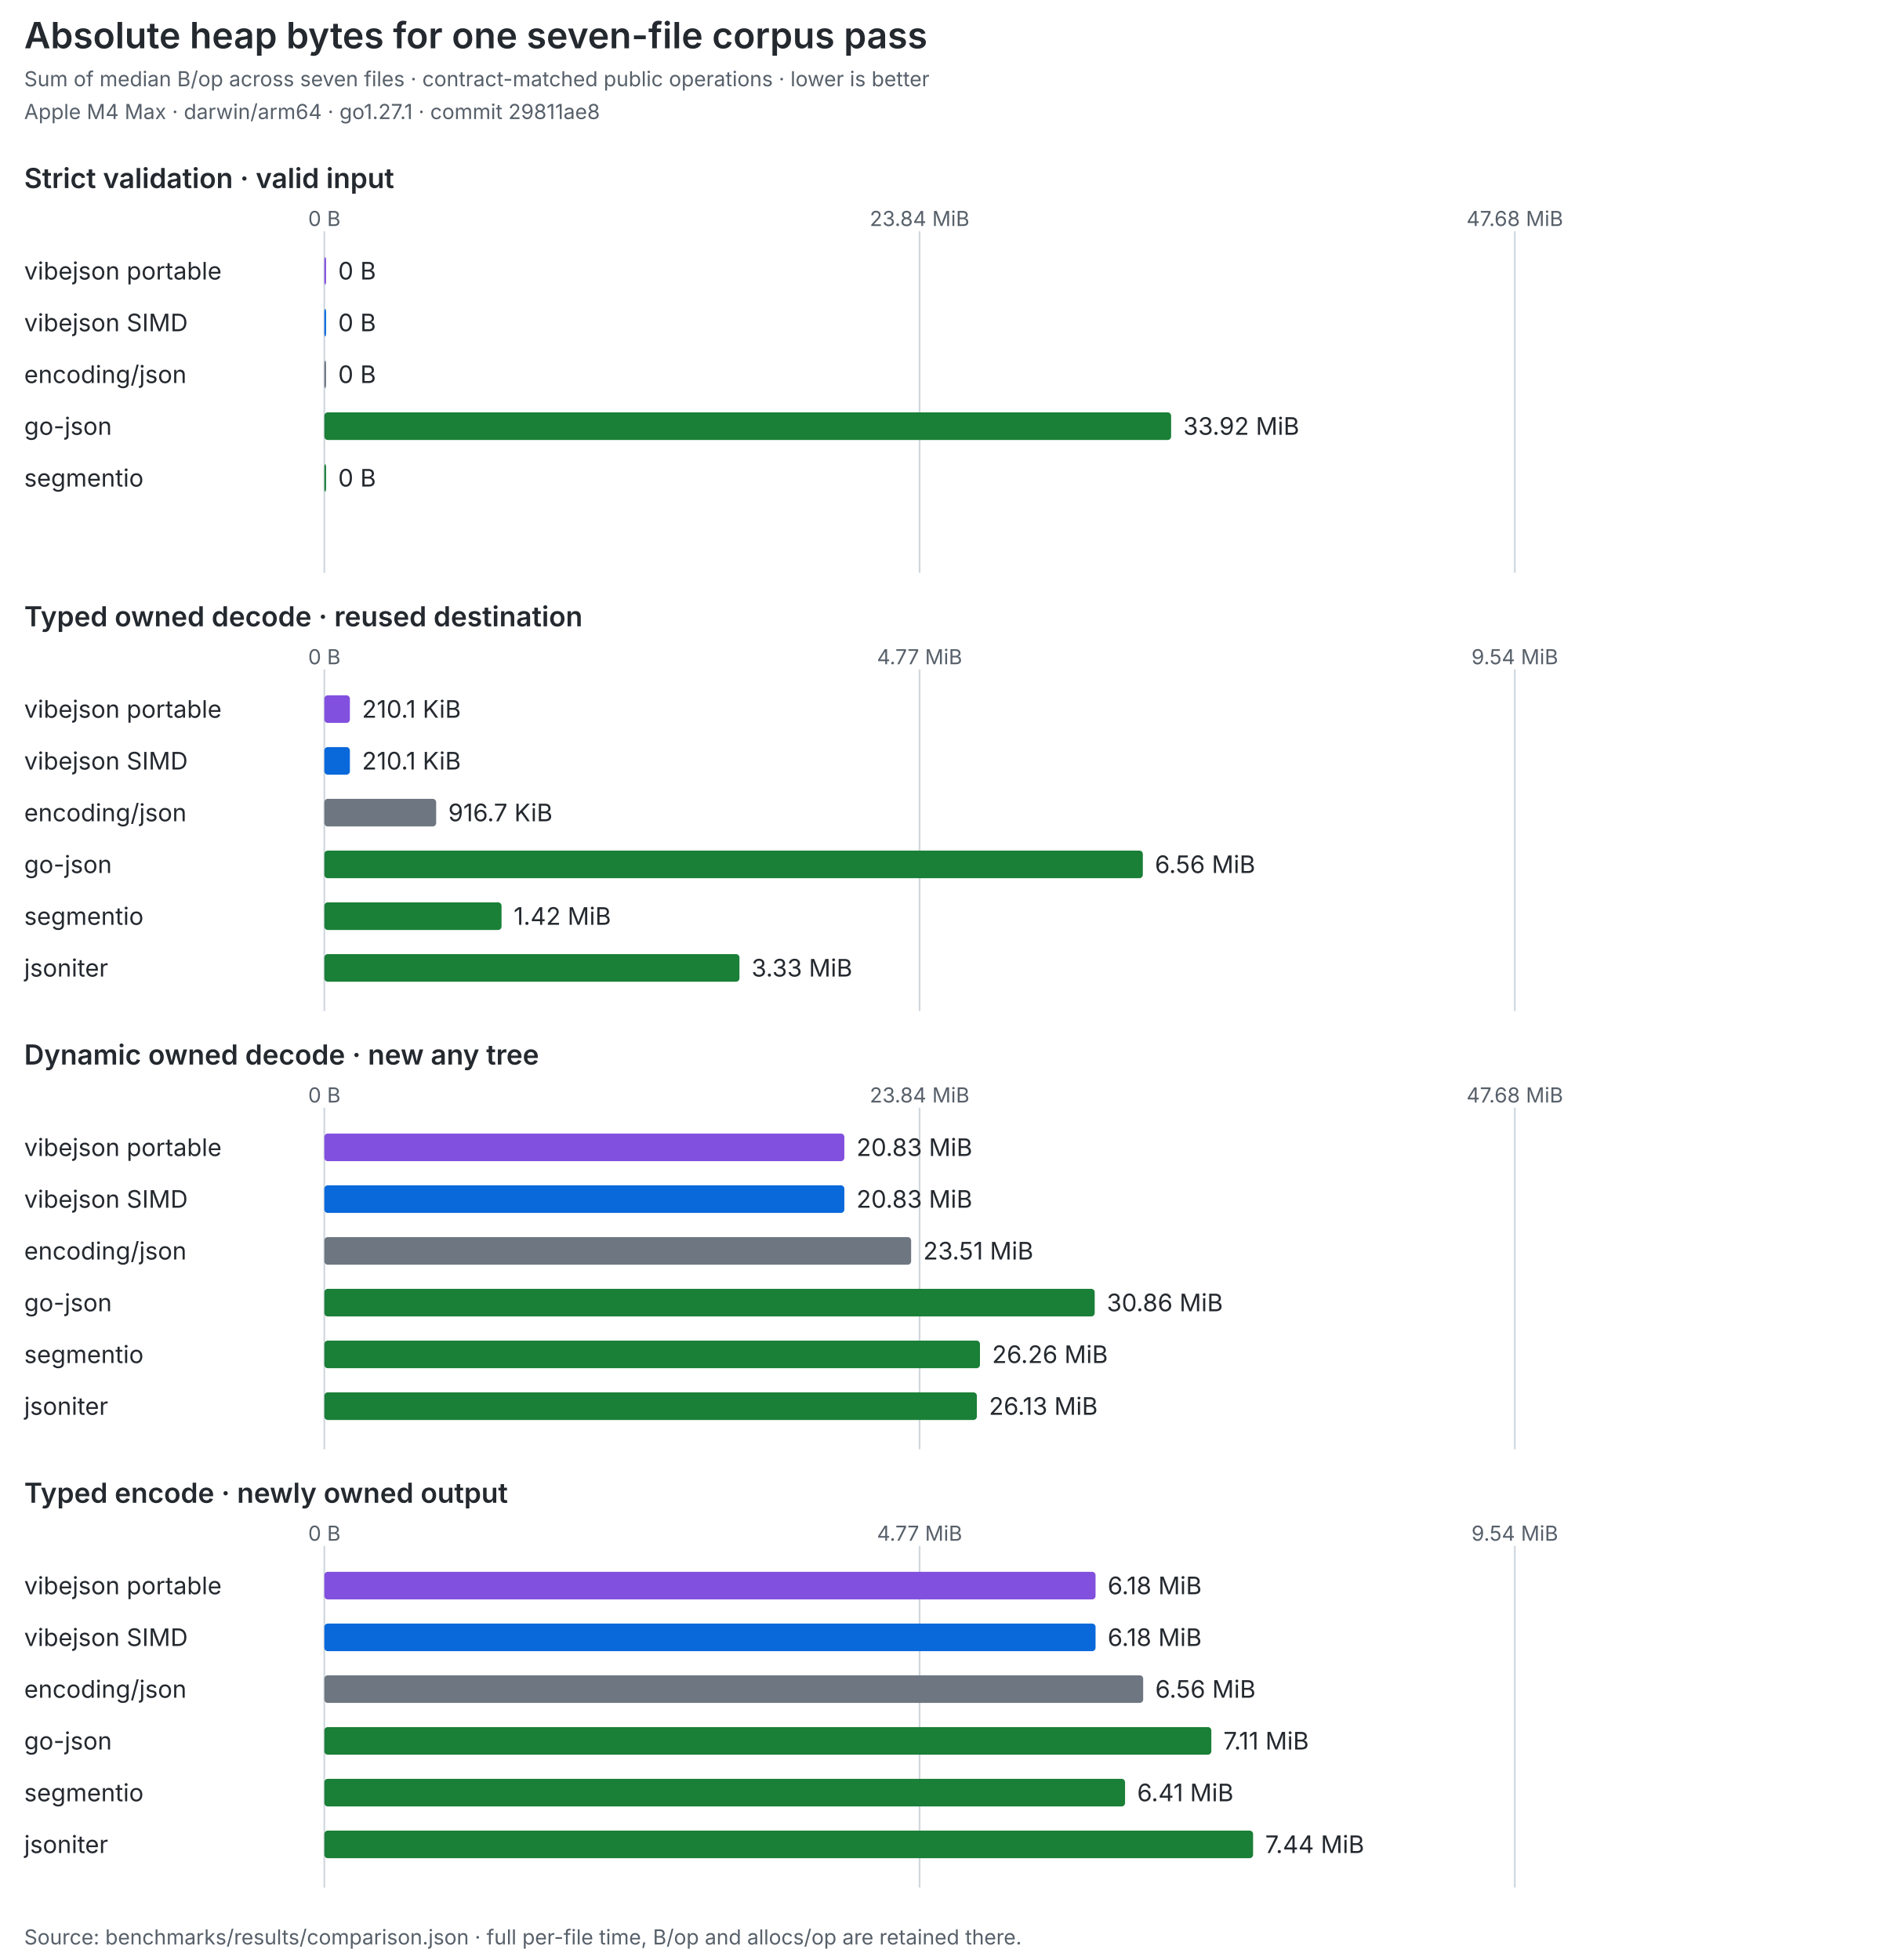
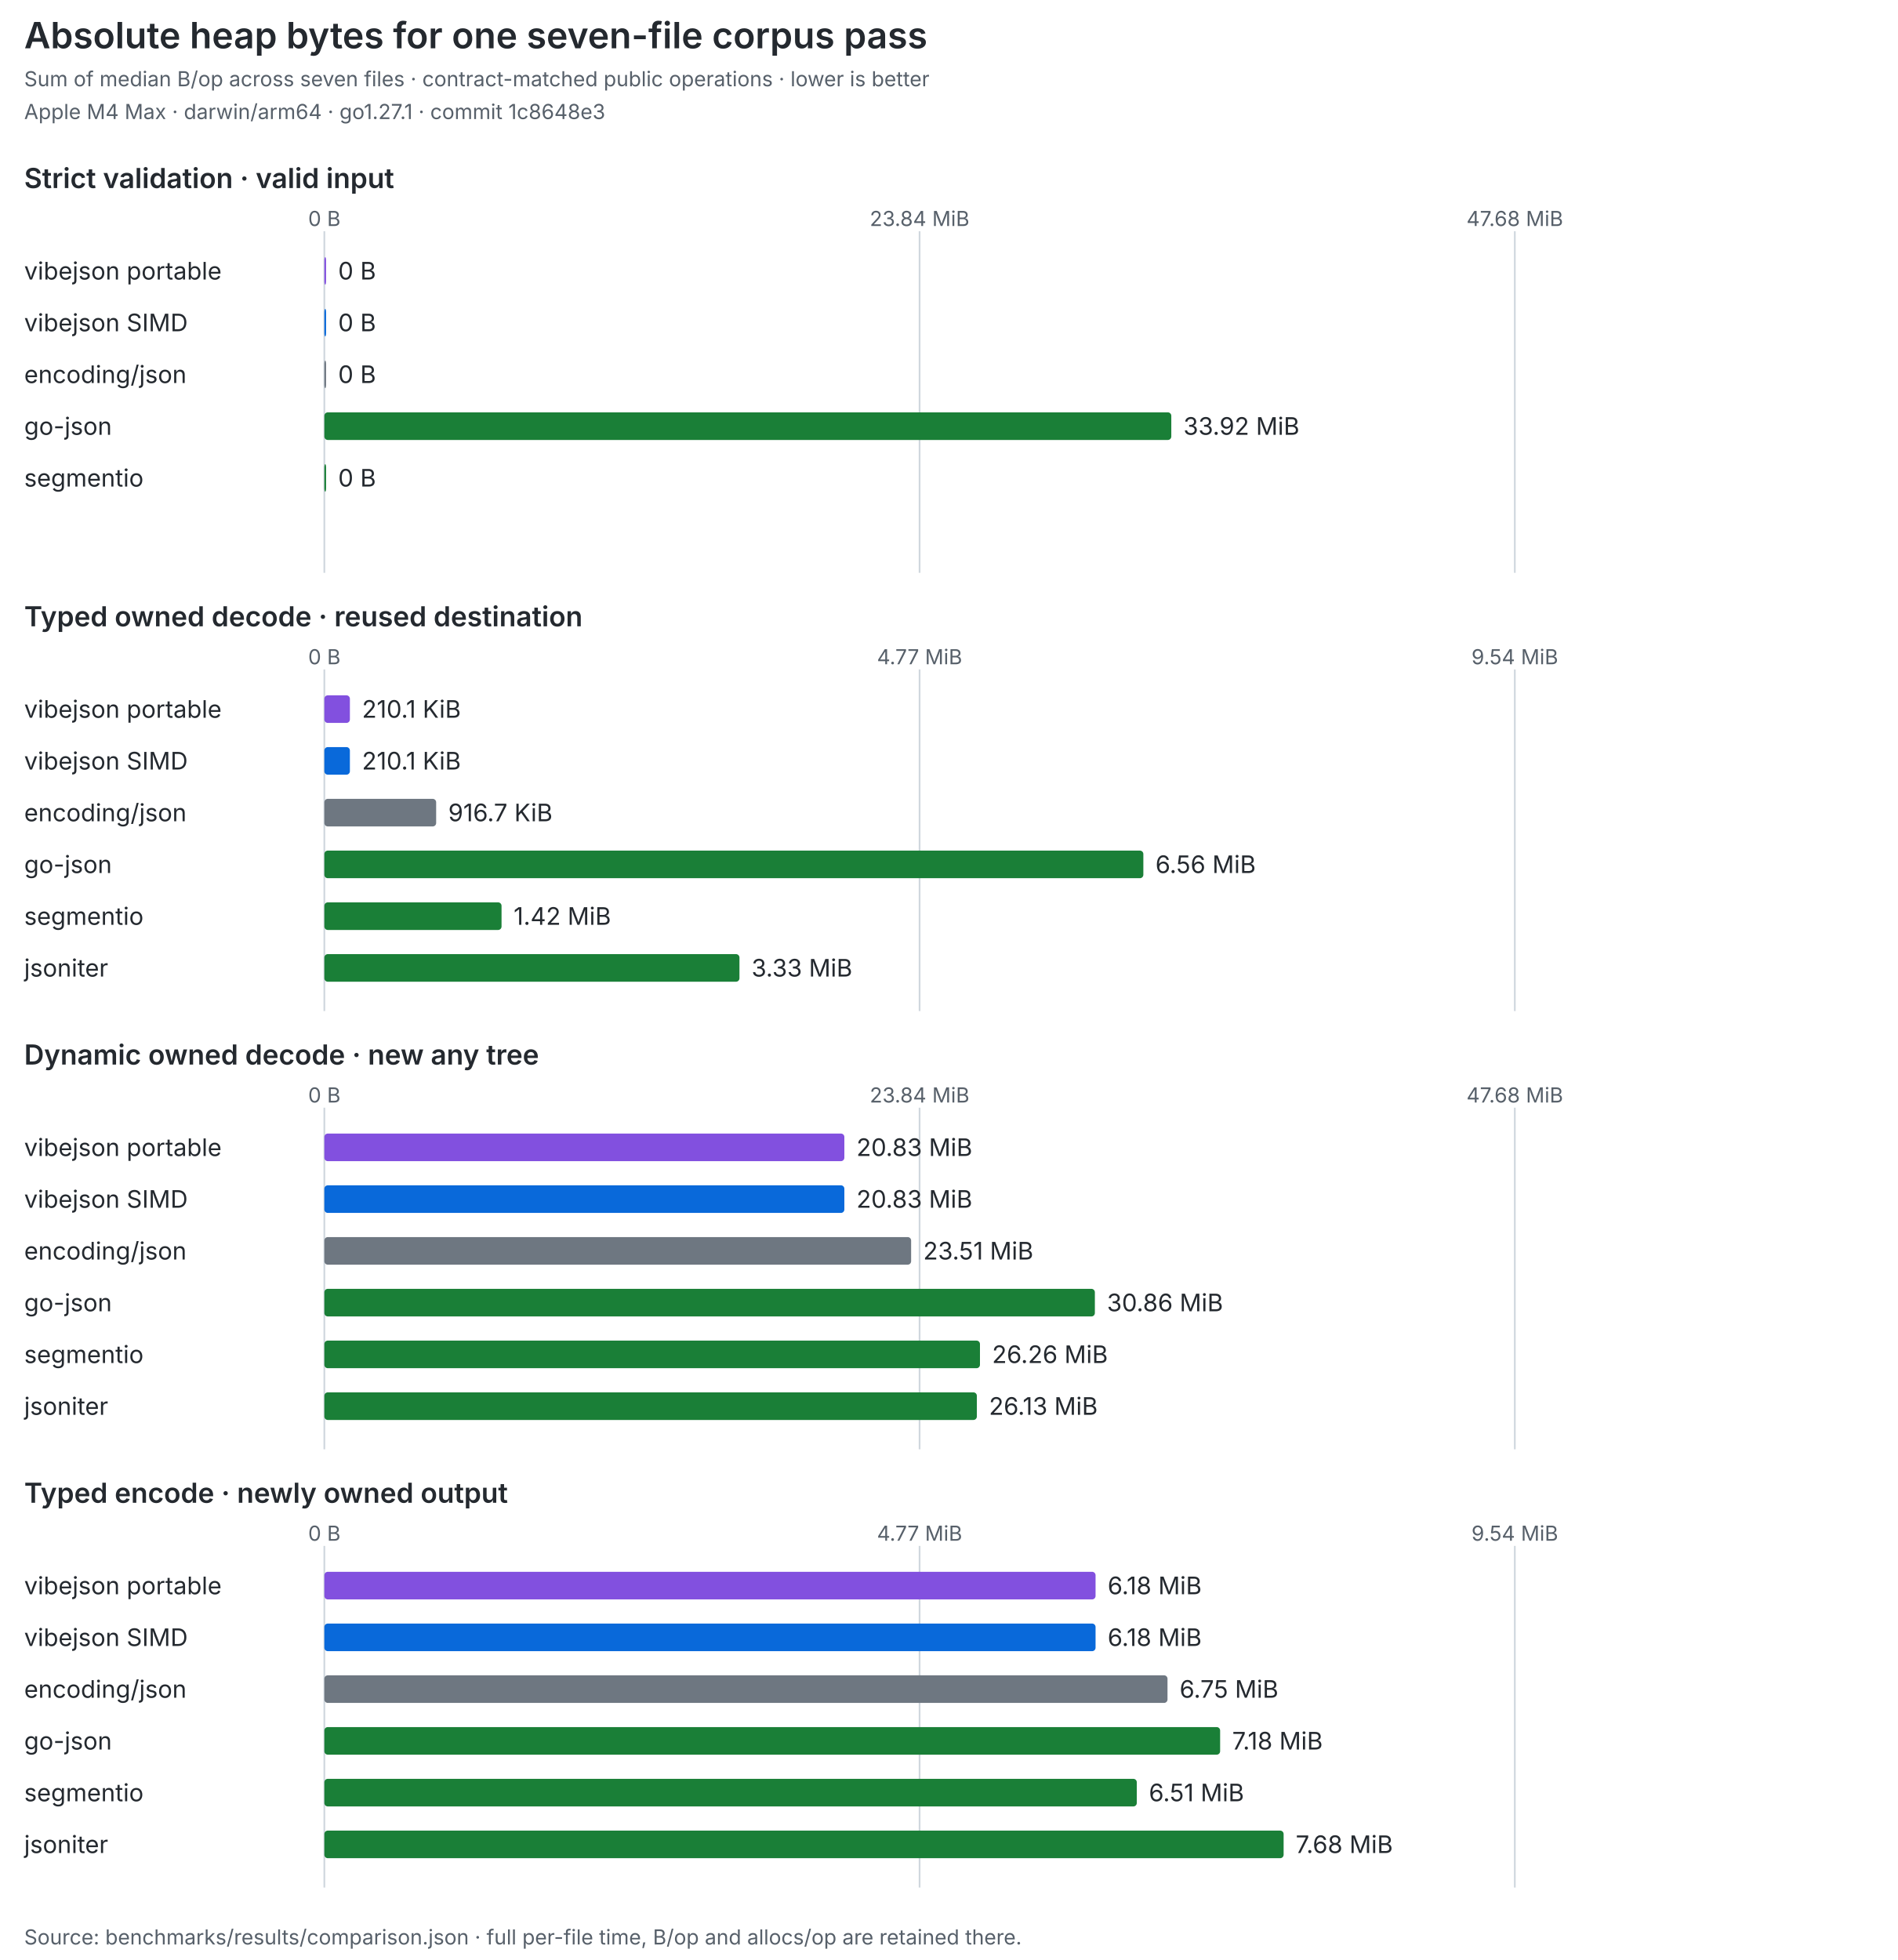
<svg xmlns="http://www.w3.org/2000/svg" width="1100" height="1136" viewBox="0 0 1100 1136" role="img" aria-labelledby="title desc">
  <style>
text{fill:#24292f;font:14px -apple-system,BlinkMacSystemFont,"Segoe UI",sans-serif}.heading{font-size:21px;font-weight:600}.panel{font-size:16px;font-weight:600}.note{font-size:12px;fill:#57606a}.grid{stroke:#d0d7de;stroke-width:1}.portable{fill:#8250df}.simd{fill:#0969da}.reference{fill:#6e7781}.peer{fill:#1a7f37}@media(prefers-color-scheme:dark){text{fill:#f0f6fc}.note{fill:#8c959f}.grid{stroke:#30363d}.portable{fill:#bc8cff}.simd{fill:#58a6ff}.reference{fill:#8c959f}.peer{fill:#3fb950}}</style>
  <text class="heading" x="14" y="28">Absolute heap bytes for one seven-file corpus pass</text>
  <text class="note" x="14" y="50">Sum of median B/op across seven files · contract-matched public operations · lower is better</text>
-   <text class="note" x="14" y="69">Apple M4 Max · darwin/arm64 · go1.27.1 · commit 29811ae8</text>
+   <text class="note" x="14" y="69">Apple M4 Max · darwin/arm64 · go1.27.1 · commit 1c8648e3</text>
  <text class="panel" x="14" y="109.0">Strict validation · valid input</text>
  <line class="grid" x1="188.0" y1="134.0" x2="188.0" y2="332.0" />
  <text class="note" x="188.0" y="131.0" text-anchor="middle">0 B</text>
  <line class="grid" x1="533.0" y1="134.0" x2="533.0" y2="332.0" />
  <text class="note" x="533.0" y="131.0" text-anchor="middle">23.84 MiB</text>
  <line class="grid" x1="878.0" y1="134.0" x2="878.0" y2="332.0" />
  <text class="note" x="878.0" y="131.0" text-anchor="middle">47.68 MiB</text>
  <text x="14" y="162.0">vibejson portable</text>
  <rect class="portable" x="188.0" y="149.0" width="1.0" height="16" rx="2" />
  <text x="196.0" y="162.0">0 B</text>
  <text x="14" y="192.0">vibejson SIMD</text>
  <rect class="simd" x="188.0" y="179.0" width="1.0" height="16" rx="2" />
  <text x="196.0" y="192.0">0 B</text>
  <text x="14" y="222.0">encoding/json</text>
  <rect class="reference" x="188.0" y="209.0" width="1.0" height="16" rx="2" />
  <text x="196.0" y="222.0">0 B</text>
  <text x="14" y="252.0">go-json</text>
-   <rect class="peer" x="188.0" y="239.0" width="490.8" height="16" rx="2" />
-   <text x="685.8" y="252.0">33.92 MiB</text>
+   <rect class="peer" x="188.0" y="239.0" width="490.9" height="16" rx="2" />
+   <text x="685.9" y="252.0">33.92 MiB</text>
  <text x="14" y="282.0">segmentio</text>
  <rect class="peer" x="188.0" y="269.0" width="1.0" height="16" rx="2" />
  <text x="196.0" y="282.0">0 B</text>
  <text class="panel" x="14" y="363.0">Typed owned decode · reused destination</text>
  <line class="grid" x1="188.0" y1="388.0" x2="188.0" y2="586.0" />
  <text class="note" x="188.0" y="385.0" text-anchor="middle">0 B</text>
  <line class="grid" x1="533.0" y1="388.0" x2="533.0" y2="586.0" />
  <text class="note" x="533.0" y="385.0" text-anchor="middle">4.77 MiB</text>
  <line class="grid" x1="878.0" y1="388.0" x2="878.0" y2="586.0" />
  <text class="note" x="878.0" y="385.0" text-anchor="middle">9.54 MiB</text>
  <text x="14" y="416.0">vibejson portable</text>
  <rect class="portable" x="188.0" y="403.0" width="14.8" height="16" rx="2" />
  <text x="209.8" y="416.0">210.1 KiB</text>
  <text x="14" y="446.0">vibejson SIMD</text>
  <rect class="simd" x="188.0" y="433.0" width="14.8" height="16" rx="2" />
  <text x="209.8" y="446.0">210.1 KiB</text>
  <text x="14" y="476.0">encoding/json</text>
  <rect class="reference" x="188.0" y="463.0" width="64.8" height="16" rx="2" />
  <text x="259.8" y="476.0">916.7 KiB</text>
  <text x="14" y="506.0">go-json</text>
-   <rect class="peer" x="188.0" y="493.0" width="474.4" height="16" rx="2" />
-   <text x="669.4" y="506.0">6.56 MiB</text>
+   <rect class="peer" x="188.0" y="493.0" width="474.7" height="16" rx="2" />
+   <text x="669.7" y="506.0">6.56 MiB</text>
  <text x="14" y="536.0">segmentio</text>
  <rect class="peer" x="188.0" y="523.0" width="102.7" height="16" rx="2" />
  <text x="297.7" y="536.0">1.42 MiB</text>
  <text x="14" y="566.0">jsoniter</text>
  <rect class="peer" x="188.0" y="553.0" width="240.6" height="16" rx="2" />
  <text x="435.6" y="566.0">3.33 MiB</text>
  <text class="panel" x="14" y="617.0">Dynamic owned decode · new any tree</text>
  <line class="grid" x1="188.0" y1="642.0" x2="188.0" y2="840.0" />
  <text class="note" x="188.0" y="639.0" text-anchor="middle">0 B</text>
  <line class="grid" x1="533.0" y1="642.0" x2="533.0" y2="840.0" />
  <text class="note" x="533.0" y="639.0" text-anchor="middle">23.84 MiB</text>
  <line class="grid" x1="878.0" y1="642.0" x2="878.0" y2="840.0" />
  <text class="note" x="878.0" y="639.0" text-anchor="middle">47.68 MiB</text>
  <text x="14" y="670.0">vibejson portable</text>
  <rect class="portable" x="188.0" y="657.0" width="301.4" height="16" rx="2" />
  <text x="496.4" y="670.0">20.83 MiB</text>
  <text x="14" y="700.0">vibejson SIMD</text>
  <rect class="simd" x="188.0" y="687.0" width="301.4" height="16" rx="2" />
  <text x="496.4" y="700.0">20.83 MiB</text>
  <text x="14" y="730.0">encoding/json</text>
  <rect class="reference" x="188.0" y="717.0" width="340.1" height="16" rx="2" />
  <text x="535.1" y="730.0">23.51 MiB</text>
  <text x="14" y="760.0">go-json</text>
-   <rect class="peer" x="188.0" y="747.0" width="446.5" height="16" rx="2" />
-   <text x="641.5" y="760.0">30.86 MiB</text>
+   <rect class="peer" x="188.0" y="747.0" width="446.6" height="16" rx="2" />
+   <text x="641.6" y="760.0">30.86 MiB</text>
  <text x="14" y="790.0">segmentio</text>
  <rect class="peer" x="188.0" y="777.0" width="380.0" height="16" rx="2" />
  <text x="575.0" y="790.0">26.26 MiB</text>
  <text x="14" y="820.0">jsoniter</text>
  <rect class="peer" x="188.0" y="807.0" width="378.2" height="16" rx="2" />
  <text x="573.2" y="820.0">26.13 MiB</text>
  <text class="panel" x="14" y="871.0">Typed encode · newly owned output</text>
  <line class="grid" x1="188.0" y1="896.0" x2="188.0" y2="1094.0" />
  <text class="note" x="188.0" y="893.0" text-anchor="middle">0 B</text>
  <line class="grid" x1="533.0" y1="896.0" x2="533.0" y2="1094.0" />
  <text class="note" x="533.0" y="893.0" text-anchor="middle">4.77 MiB</text>
  <line class="grid" x1="878.0" y1="896.0" x2="878.0" y2="1094.0" />
  <text class="note" x="878.0" y="893.0" text-anchor="middle">9.54 MiB</text>
  <text x="14" y="924.0">vibejson portable</text>
  <rect class="portable" x="188.0" y="911.0" width="447.0" height="16" rx="2" />
  <text x="642.0" y="924.0">6.18 MiB</text>
  <text x="14" y="954.0">vibejson SIMD</text>
  <rect class="simd" x="188.0" y="941.0" width="447.0" height="16" rx="2" />
  <text x="642.0" y="954.0">6.18 MiB</text>
  <text x="14" y="984.0">encoding/json</text>
-   <rect class="reference" x="188.0" y="971.0" width="474.6" height="16" rx="2" />
-   <text x="669.6" y="984.0">6.56 MiB</text>
+   <rect class="reference" x="188.0" y="971.0" width="488.7" height="16" rx="2" />
+   <text x="683.7" y="984.0">6.75 MiB</text>
  <text x="14" y="1014.0">go-json</text>
-   <rect class="peer" x="188.0" y="1001.0" width="514.1" height="16" rx="2" />
-   <text x="709.1" y="1014.0">7.11 MiB</text>
+   <rect class="peer" x="188.0" y="1001.0" width="519.2" height="16" rx="2" />
+   <text x="714.2" y="1014.0">7.18 MiB</text>
  <text x="14" y="1044.0">segmentio</text>
-   <rect class="peer" x="188.0" y="1031.0" width="464.1" height="16" rx="2" />
-   <text x="659.1" y="1044.0">6.41 MiB</text>
+   <rect class="peer" x="188.0" y="1031.0" width="470.9" height="16" rx="2" />
+   <text x="665.9" y="1044.0">6.51 MiB</text>
  <text x="14" y="1074.0">jsoniter</text>
-   <rect class="peer" x="188.0" y="1061.0" width="538.3" height="16" rx="2" />
-   <text x="733.3" y="1074.0">7.44 MiB</text>
+   <rect class="peer" x="188.0" y="1061.0" width="556.0" height="16" rx="2" />
+   <text x="751.0" y="1074.0">7.68 MiB</text>
  <text class="note" x="14" y="1127">Source: benchmarks/results/comparison.json · full per-file time, B/op and allocs/op are retained there.</text>
</svg>
